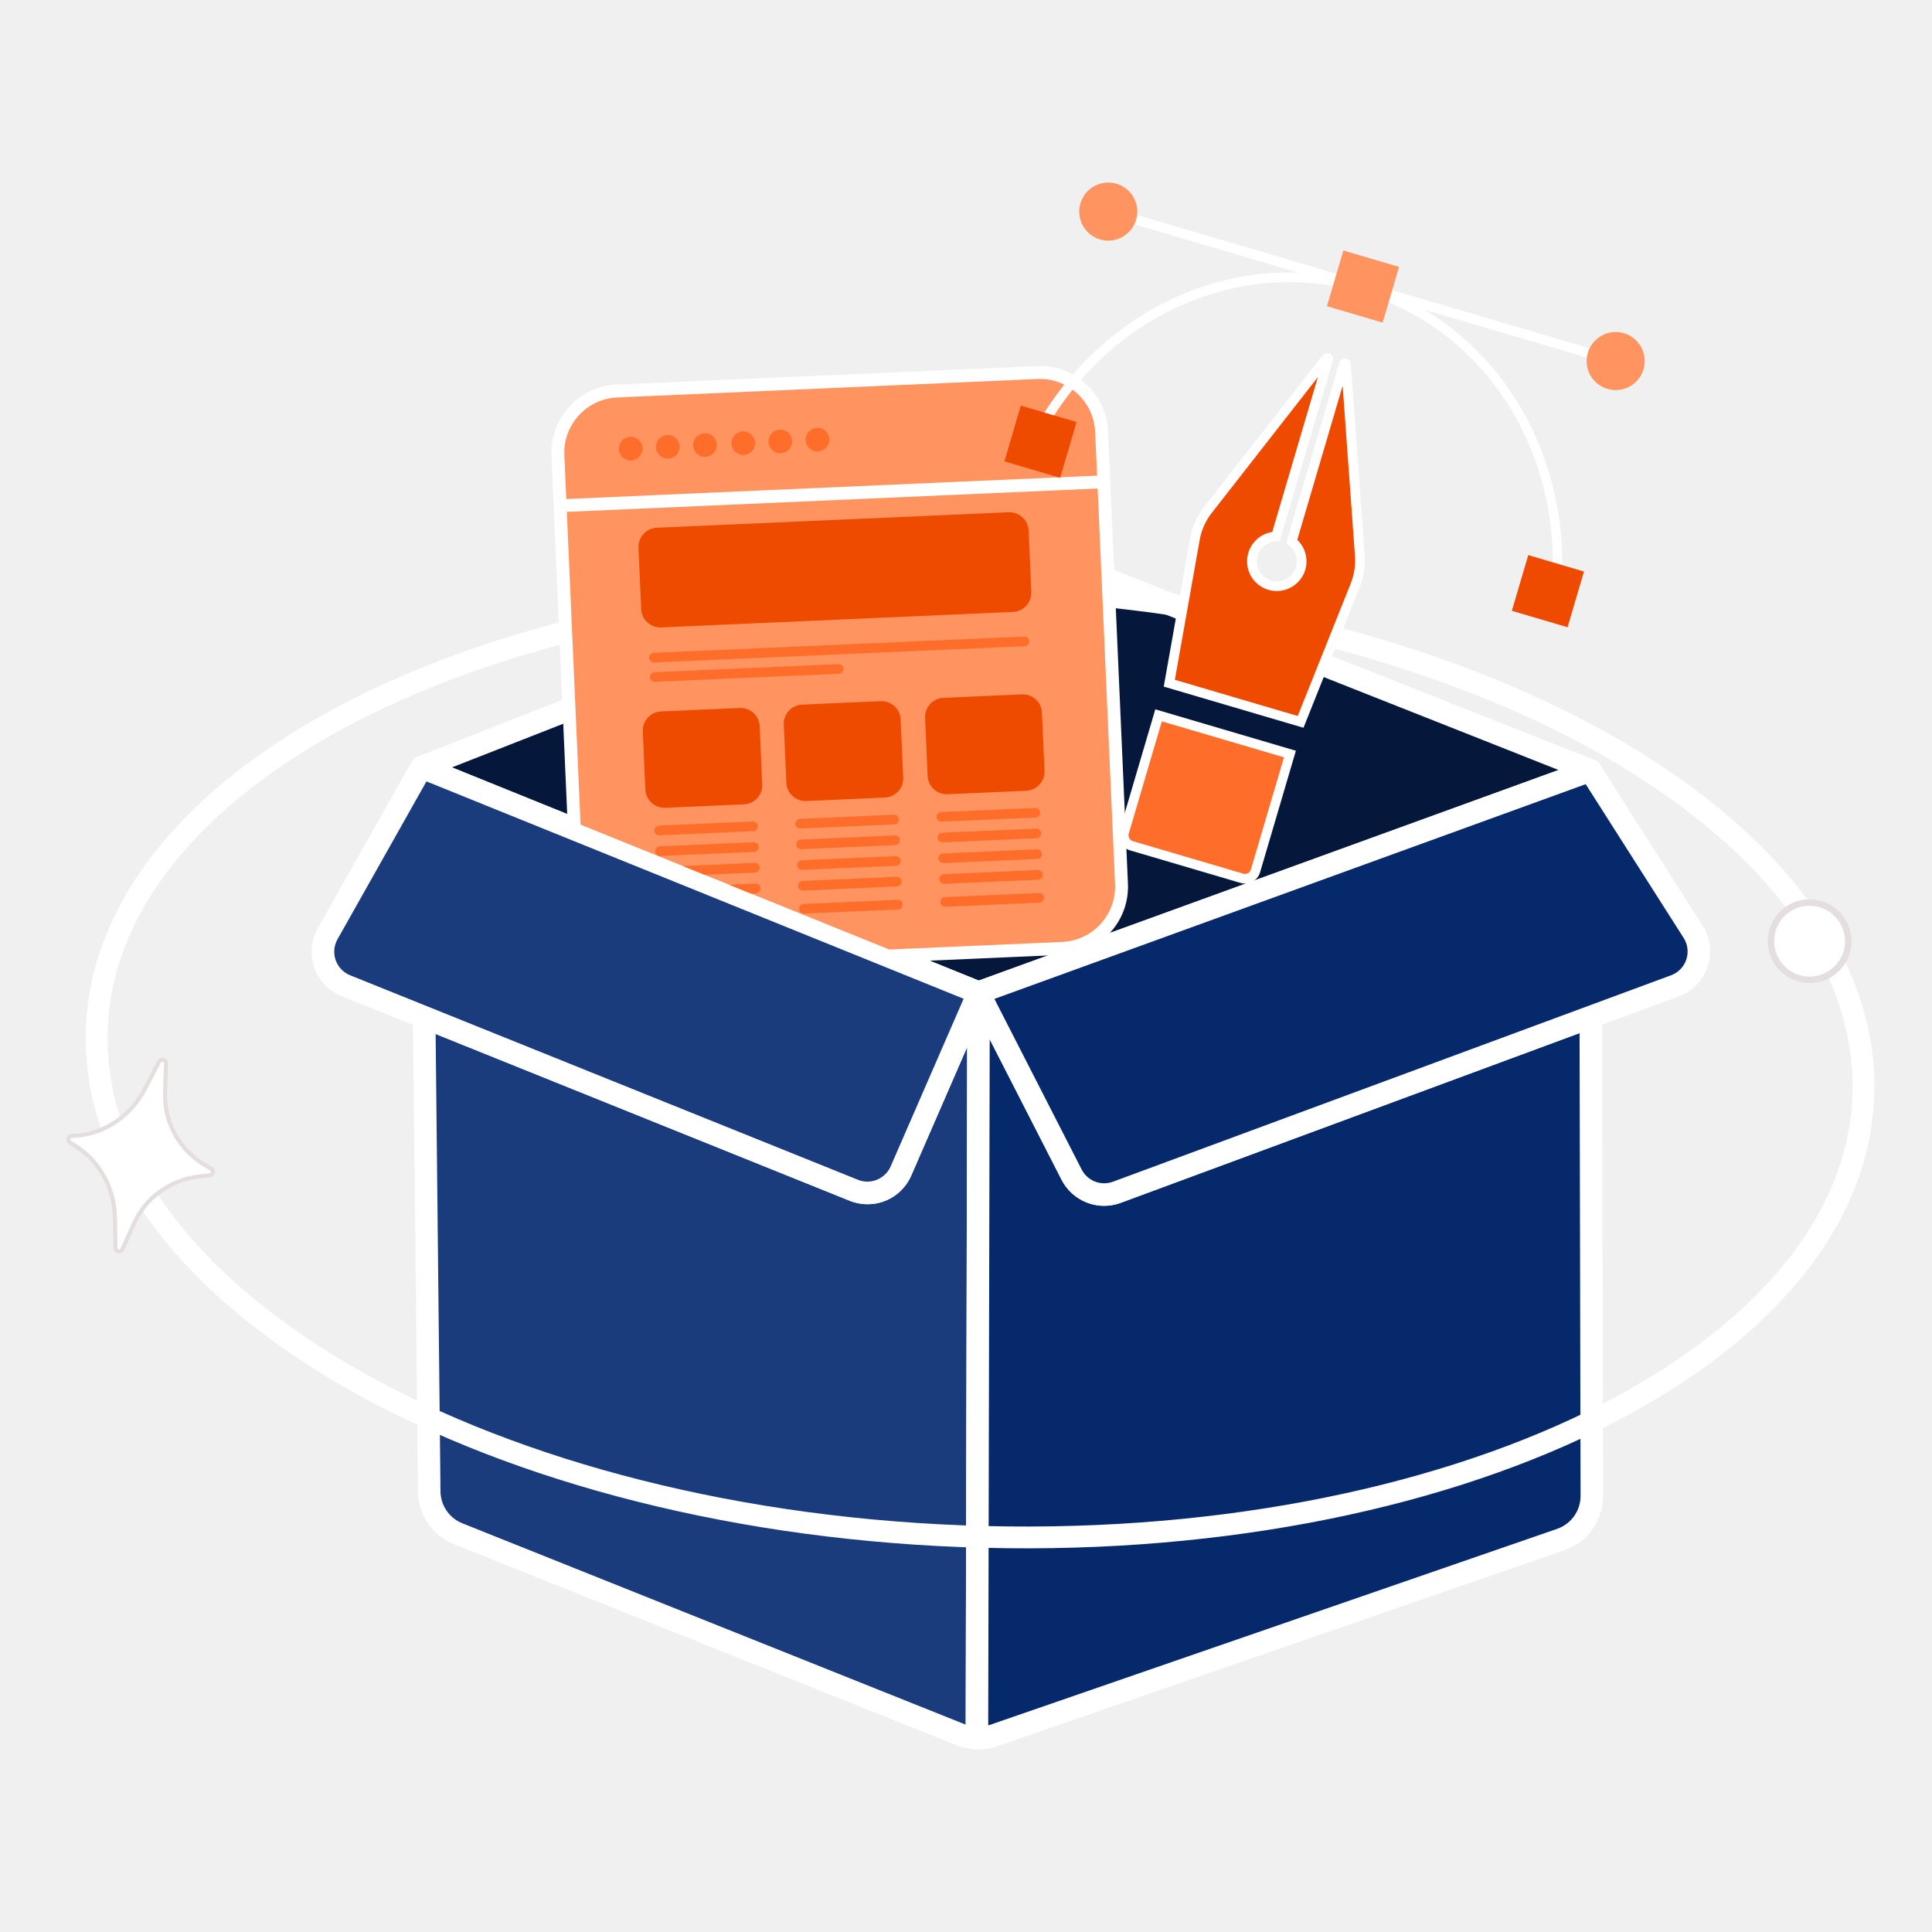
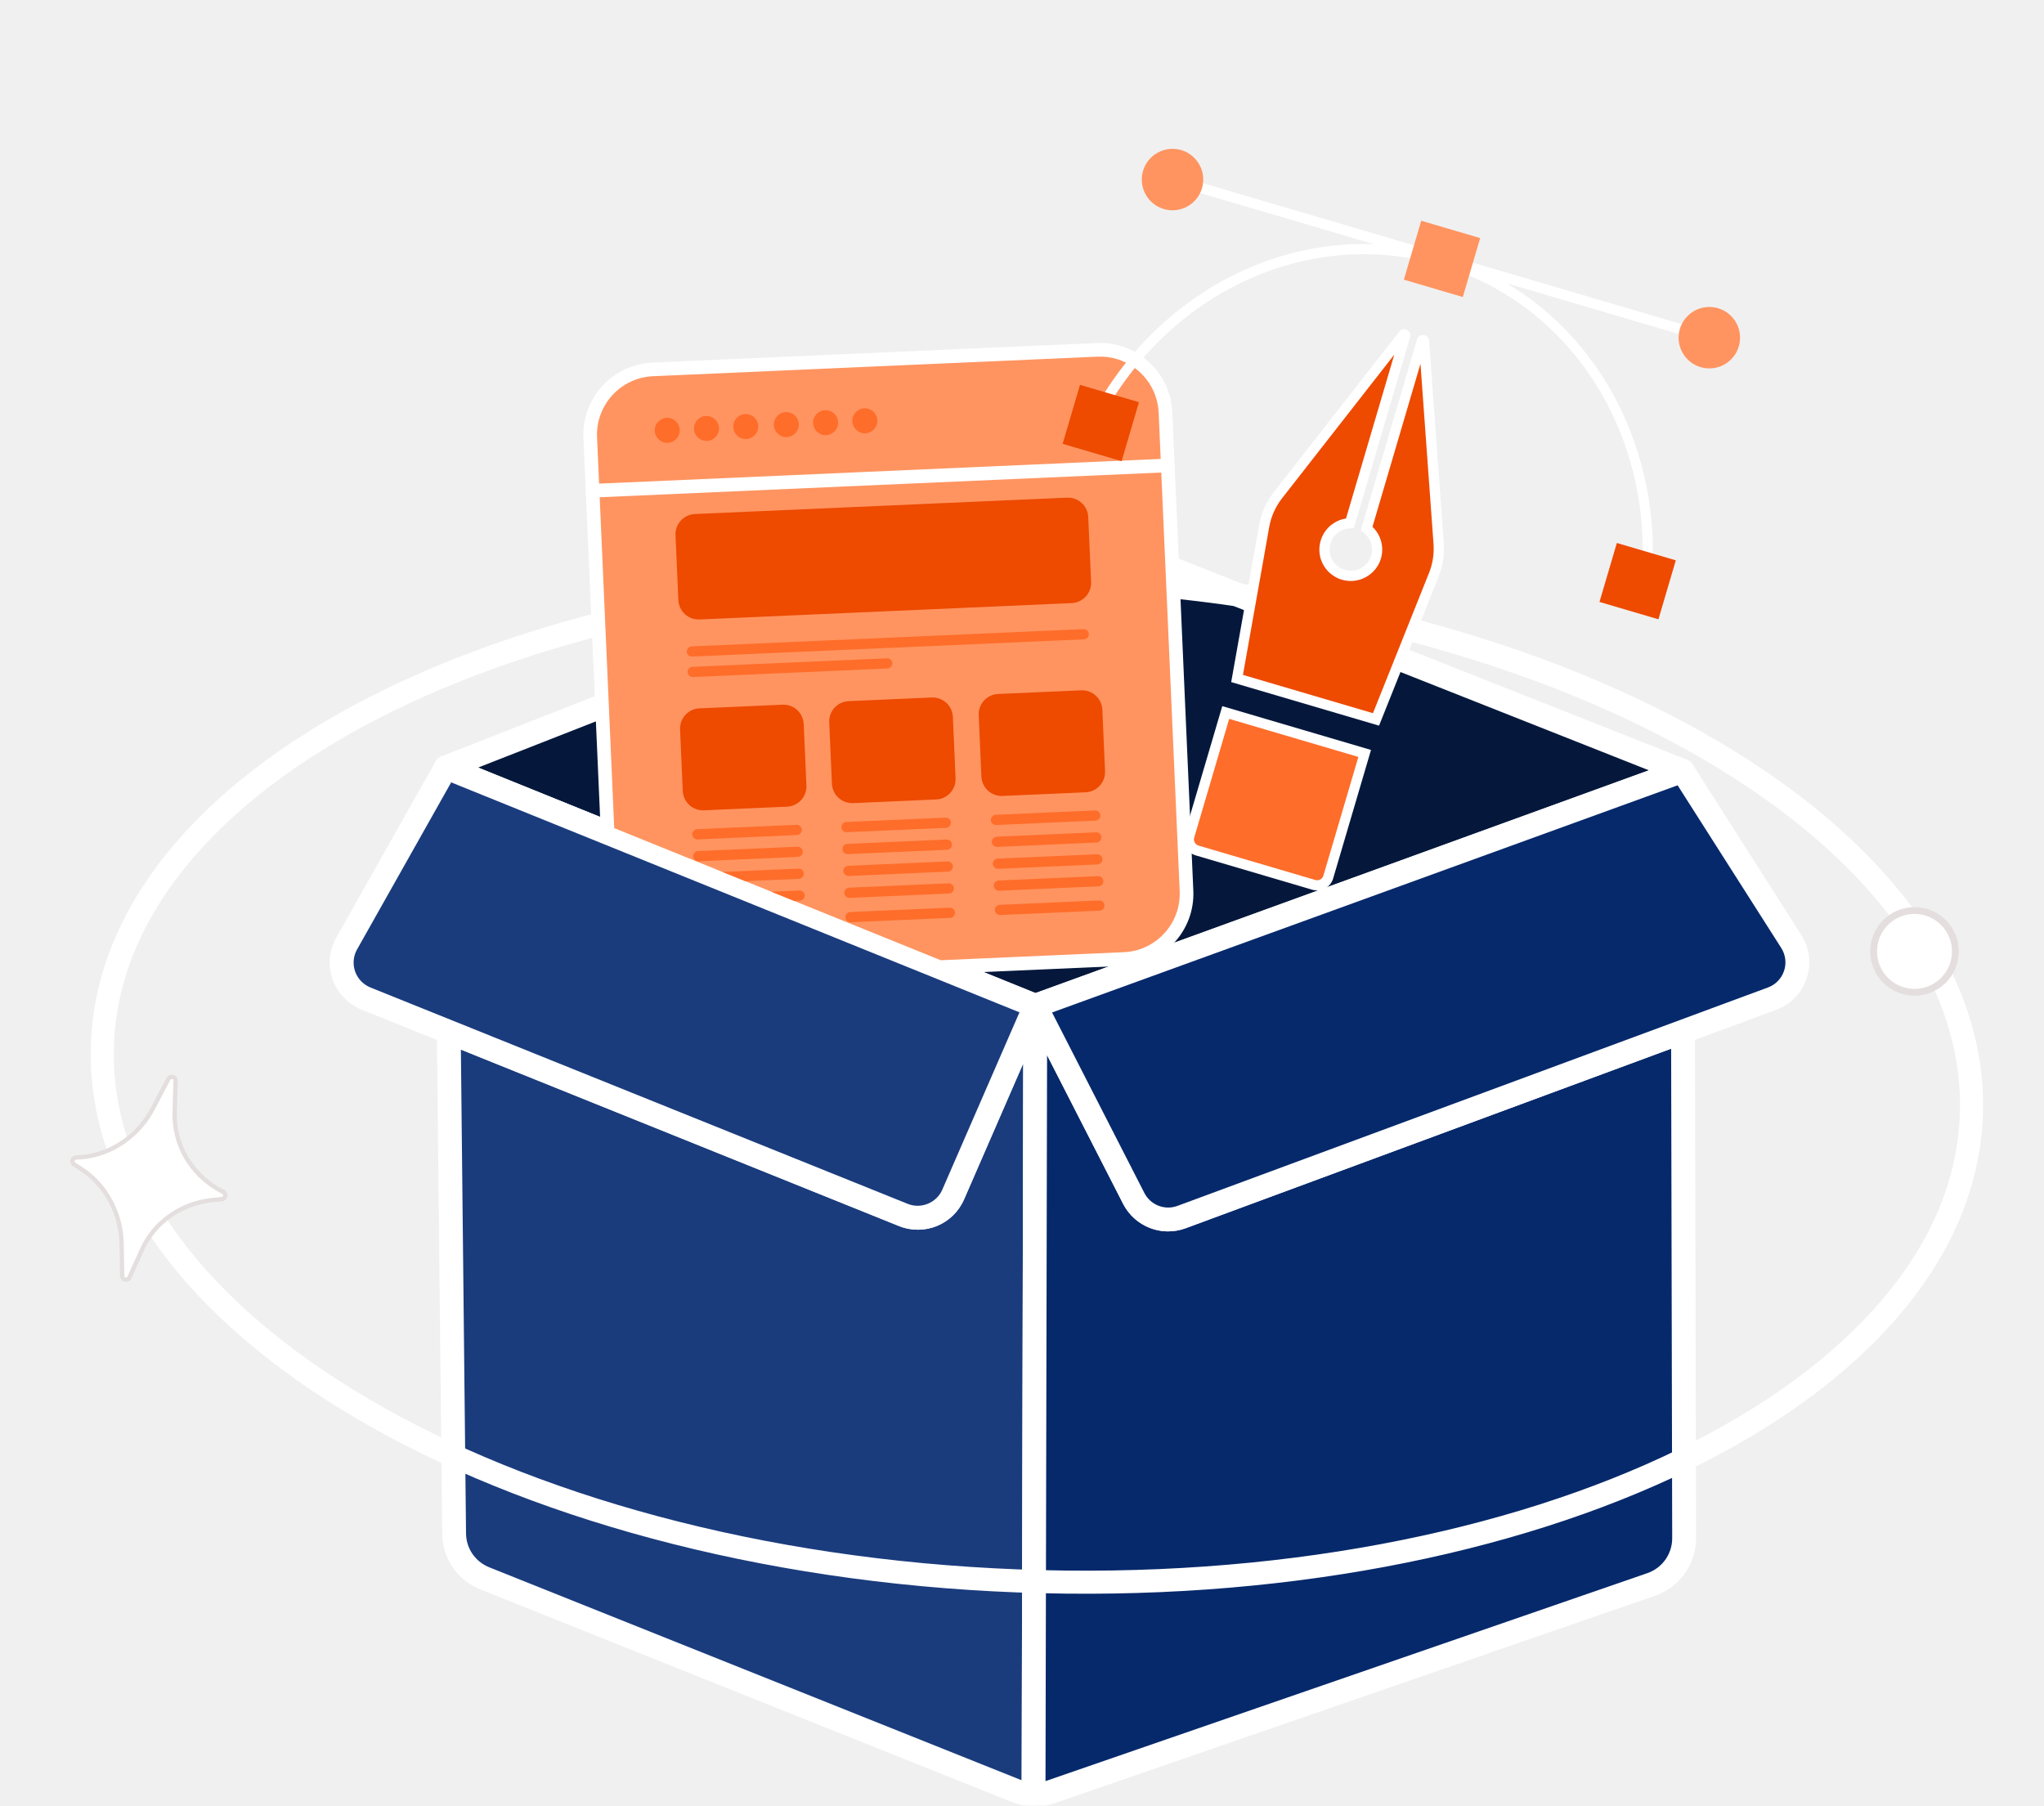
- <svg xmlns="http://www.w3.org/2000/svg" id="_ícones_serviços" viewBox="0 0 600 600">
+ <svg xmlns="http://www.w3.org/2000/svg" width="600" height="530" viewBox="0 0 600 530" fill="none">
+   <g clip-path="url(#clip0_482_359)">
+     <path d="M493.9 226.271L303.9 295.271L275.81 283.901L224.98 263.341L210.62 257.531L178.36 244.471L130.9 225.271L176.73 207.291L219.46 190.531L246.16 180.061L306.65 156.331C310.02 155.011 313.77 155.011 317.14 156.341L319.69 157.351L344.13 167.021L365.88 175.621L408.23 192.381L493.9 226.271Z" fill="#05183C" />
+     <path d="M303.9 298.77C303.45 298.77 303.01 298.69 302.59 298.51L129.59 228.51C128.26 227.97 127.39 226.68 127.4 225.25C127.41 223.82 128.29 222.53 129.62 222.01L305.37 153.07C309.59 151.42 314.22 151.43 318.42 153.08L495.18 223.01C496.53 223.55 497.41 224.86 497.39 226.31C497.37 227.76 496.45 229.05 495.08 229.55L305.08 298.55C304.69 298.69 304.29 298.76 303.89 298.76L303.9 298.77ZM140.36 225.32L303.97 291.52L484.03 226.13L315.85 159.59C313.3 158.58 310.48 158.58 307.93 159.59L140.36 225.32Z" fill="white" />
+     <path d="M303.9 295.271L303.4 526.801C301.72 526.761 300.04 526.43 298.45 525.79L142.29 463.331C136.91 461.171 133.36 455.991 133.3 450.191L131.73 302.901L265.15 356.641C270.85 358.941 277.36 356.281 279.81 350.631L303.9 295.271Z" fill="#1A3C7D" />
+     <path d="M303.4 530.3C303.4 530.3 303.34 530.3 303.32 530.3C301.18 530.25 299.1 529.82 297.15 529.04L141 466.58C134.27 463.88 129.88 457.46 129.81 450.23L128.24 302.94C128.23 301.77 128.8 300.67 129.77 300.01C130.74 299.35 131.97 299.22 133.05 299.65L266.47 353.39C270.39 354.97 274.93 353.1 276.61 349.23L300.7 293.87C301.36 292.35 303 291.5 304.63 291.84C306.25 292.18 307.42 293.61 307.41 295.27L306.91 526.8C306.91 527.74 306.53 528.64 305.85 529.3C305.2 529.94 304.32 530.29 303.41 530.29L303.4 530.3ZM135.29 308.1L136.8 450.15C136.84 454.54 139.51 458.44 143.59 460.08L299.75 522.54C299.8 522.56 299.86 522.58 299.91 522.6L300.37 312.17L283.03 352.03C279.8 359.47 271.38 362.92 263.85 359.89L135.3 308.11L135.29 308.1Z" fill="white" />
+     <path d="M494.38 451.551C494.39 457.661 490.52 463.111 484.74 465.111L308.44 526.031C306.81 526.591 305.1 526.851 303.4 526.801L303.9 295.271L332.81 351.791C335.43 356.911 341.47 359.271 346.86 357.271L494.06 302.821L494.38 451.551Z" fill="#06296B" />
+     <path d="M303.81 530.311C303.64 530.311 303.46 530.311 303.29 530.311C301.39 530.26 299.89 528.7 299.89 526.8L300.39 295.27C300.39 293.65 301.5 292.251 303.07 291.871C304.64 291.491 306.27 292.241 307 293.681L335.91 350.201C337.72 353.741 341.9 355.38 345.63 353.99L492.83 299.541C493.9 299.141 495.1 299.291 496.04 299.951C496.98 300.601 497.54 301.671 497.54 302.821L497.86 451.55C497.87 459.16 493.05 465.94 485.86 468.43L309.56 529.35C307.69 529.99 305.75 530.321 303.79 530.321L303.81 530.311ZM307.36 309.74L306.9 522.85C307.03 522.81 307.16 522.77 307.29 522.72L483.58 461.8C487.94 460.29 490.87 456.171 490.86 451.561L490.55 307.841L348.05 360.55C341.01 363.171 333.1 360.081 329.67 353.381L307.34 309.731L307.36 309.74Z" fill="white" />
+     <path d="M303.9 295.27L279.81 350.631C277.36 356.281 270.85 358.941 265.15 356.641L131.73 302.9L107.41 293.11C101.05 290.54 98.39 282.97 101.76 276.99L130.9 225.271L178.36 244.471L210.62 257.531L224.98 263.34L275.81 283.9L303.9 295.27Z" fill="#1A3C7D" />
+     <path d="M269.45 360.991C267.58 360.991 265.68 360.641 263.83 359.891L106.09 296.361C102.12 294.751 99.03 291.521 97.62 287.481C96.21 283.451 96.6 279.001 98.7 275.271L127.84 223.551C128.7 222.021 130.57 221.361 132.2 222.021L305.2 292.021C306.08 292.371 306.77 293.071 307.13 293.941C307.49 294.811 307.48 295.801 307.1 296.661L283.01 352.021C280.58 357.631 275.18 360.981 269.45 360.981V360.991ZM132.44 229.671L104.81 278.711C103.7 280.681 103.49 283.031 104.24 285.171C104.99 287.311 106.62 289.021 108.72 289.871L266.46 353.401C270.37 354.981 274.92 353.111 276.6 349.241L299.26 297.171L132.44 229.671Z" fill="white" />
+     <path d="M520.19 293.161L494.06 302.821L346.86 357.27C341.47 359.27 335.43 356.911 332.81 351.791L303.9 295.27L493.9 226.271L525.83 276.391C529.72 282.501 526.98 290.641 520.19 293.161Z" fill="#06296B" />
+     <path d="M342.92 361.481C337.49 361.481 332.3 358.481 329.69 353.381L300.78 296.861C300.32 295.971 300.27 294.921 300.64 293.981C301.01 293.051 301.76 292.311 302.7 291.971L492.7 222.971C494.24 222.411 495.97 223.001 496.85 224.381L528.78 274.501C531.2 278.311 531.77 282.951 530.33 287.221C528.89 291.501 525.64 294.861 521.4 296.431L348.07 360.541C346.38 361.171 344.64 361.471 342.92 361.471V361.481ZM308.82 297.211L335.92 350.201C337.73 353.741 341.91 355.381 345.64 353.991L518.97 289.881C521.21 289.051 522.93 287.271 523.69 285.011C524.45 282.751 524.15 280.291 522.87 278.281L492.45 230.531L308.82 297.221V297.211Z" fill="white" />
+     <path d="M578.669 327.478C581.791 246.214 461.514 175.619 310.024 169.799C158.533 163.98 33.195 225.139 30.073 306.403C26.952 387.667 147.228 458.263 298.719 464.082C450.209 469.902 575.547 408.742 578.669 327.478Z" stroke="white" stroke-width="6.77" stroke-miterlimit="10" />
+     <path d="M41.87 366.441L37.99 375.011C37.48 376.081 35.88 375.731 35.86 374.551L35.69 364.991C35.61 360.151 34.18 355.361 31.66 351.251C29.67 348.001 26.99 345.181 23.77 343.111L22.96 342.591L21.77 341.831C20.84 341.231 21.25 339.791 22.35 339.771H22.37C22.77 339.771 23.16 339.751 23.56 339.721C32.74 339.091 40.95 333.251 45.09 324.971L45.42 324.341L49.43 316.731C49.97 315.661 51.59 316.061 51.55 317.261L51.29 325.661L51.27 326.411C50.98 336.031 56.05 344.571 64.35 349.271C64.73 349.491 65.12 349.701 65.52 349.901C66.04 350.161 66.21 350.691 66.1 351.161C66 351.591 65.65 351.971 65.12 352.021L63.6 352.161L62.85 352.231C58.83 352.611 55.03 353.811 51.7 355.761C47.5 358.211 44.06 361.841 41.86 366.441H41.87Z" fill="white" stroke="#E4DEDE" stroke-width="1.27" stroke-miterlimit="10" />
+     <path d="M561.99 291.29C568.617 291.29 573.99 285.917 573.99 279.29C573.99 272.663 568.617 267.29 561.99 267.29C555.362 267.29 549.99 272.663 549.99 279.29C549.99 285.917 555.362 291.29 561.99 291.29Z" fill="white" stroke="#E4DEDE" stroke-width="2" stroke-miterlimit="10" />
+     <path d="M348.29 261.531C348.75 272.061 340.51 281.061 329.98 281.521L275.81 283.901L224.98 263.341L210.62 257.531L178.36 244.471L176.73 207.291L173.26 128.441C172.8 117.901 181.04 108.901 191.58 108.441L322.11 102.701C324.37 102.601 326.56 102.901 328.61 103.541C336.12 105.871 341.75 112.731 342.11 121.011L344.13 167.021L348.29 261.531Z" fill="#FF9460" />
+     <path d="M344.11 120.921C343.72 112.031 337.73 104.281 329.21 101.631C326.89 100.911 324.47 100.601 322.02 100.701L191.49 106.441C179.83 106.951 170.75 116.861 171.26 128.531L176.32 243.641L176.42 245.841L203.98 256.991L209.17 259.091L216.83 262.191L223.53 264.901L275.46 285.921L280.28 285.711L330.07 283.521C341.73 283.011 350.8 273.111 350.29 261.441L344.11 120.921ZM329.89 279.521L276.16 281.881L233.15 264.481L226.45 261.771L218.79 258.671L212.08 255.961L180.3 243.101L175.26 128.351C174.85 118.891 182.21 110.851 191.67 110.441L322.2 104.701C324.18 104.611 326.14 104.861 328.02 105.451C334.94 107.601 339.8 113.891 340.11 121.101L346.29 261.621C346.7 271.081 339.35 279.111 329.89 279.521Z" fill="white" />
+     <path d="M195.86 129.991C197.887 129.991 199.53 128.348 199.53 126.321C199.53 124.294 197.887 122.651 195.86 122.651C193.834 122.651 192.19 124.294 192.19 126.321C192.19 128.348 193.834 129.991 195.86 129.991Z" fill="#FF6D2A" />
+     <path d="M207.38 129.442C209.407 129.442 211.05 127.798 211.05 125.772C211.05 123.745 209.407 122.102 207.38 122.102C205.354 122.102 203.71 123.745 203.71 125.772C203.71 127.798 205.354 129.442 207.38 129.442Z" fill="#FF6D2A" />
+     <path d="M218.91 128.881C220.937 128.881 222.58 127.238 222.58 125.211C222.58 123.184 220.937 121.541 218.91 121.541C216.883 121.541 215.24 123.184 215.24 125.211C215.24 127.238 216.883 128.881 218.91 128.881Z" fill="#FF6D2A" />
+     <path d="M230.82 128.312C232.847 128.312 234.49 126.669 234.49 124.642C234.49 122.615 232.847 120.972 230.82 120.972C228.794 120.972 227.15 122.615 227.15 124.642C227.15 126.669 228.794 128.312 230.82 128.312Z" fill="#FF6D2A" />
+     <path d="M242.34 127.751C244.367 127.751 246.01 126.108 246.01 124.081C246.01 122.054 244.367 120.411 242.34 120.411C240.314 120.411 238.67 122.054 238.67 124.081C238.67 126.108 240.314 127.751 242.34 127.751Z" fill="#FF6D2A" />
+     <path d="M253.87 127.201C255.897 127.201 257.54 125.558 257.54 123.531C257.54 121.504 255.897 119.861 253.87 119.861C251.843 119.861 250.2 121.504 250.2 123.531C250.2 125.558 251.843 127.201 253.87 127.201Z" fill="#FF6D2A" />
+     <path d="M341.505 134.682L174.497 142.032L174.672 146.028L341.681 138.678L341.505 134.682Z" fill="white" />
+     <path d="M229.708 206.869L205.321 207.942C202.033 208.087 199.485 210.87 199.629 214.158L200.422 232.181C200.567 235.469 203.35 238.018 206.639 237.873L231.025 236.8C234.314 236.655 236.862 233.872 236.717 230.584L235.924 212.561C235.779 209.273 232.996 206.724 229.708 206.869Z" fill="#EE4A00" />
+     <path d="M273.492 204.756L249.106 205.829C245.818 205.973 243.269 208.757 243.414 212.045L244.207 230.068C244.352 233.356 247.135 235.905 250.423 235.76L274.81 234.687C278.098 234.542 280.647 231.759 280.502 228.47L279.709 210.448C279.564 207.159 276.781 204.611 273.492 204.756Z" fill="#EE4A00" />
+     <path d="M317.367 202.649L292.981 203.722C289.693 203.867 287.144 206.65 287.289 209.939L288.082 227.961C288.227 231.25 291.01 233.798 294.298 233.653L318.685 232.58C321.973 232.435 324.522 229.652 324.377 226.364L323.584 208.341C323.439 205.053 320.656 202.504 317.367 202.649Z" fill="#EE4A00" />
+     <path d="M204.7 246.411C203.9 246.411 203.24 245.781 203.2 244.981C203.16 244.151 203.81 243.451 204.63 243.411L233.8 242.131C234.62 242.081 235.33 242.741 235.37 243.561C235.41 244.391 234.76 245.091 233.94 245.131L204.77 246.411C204.77 246.411 204.73 246.411 204.7 246.411Z" fill="#FF6D2A" />
+     <path d="M204.98 252.831C204.18 252.831 203.52 252.201 203.48 251.401C203.44 250.571 204.09 249.871 204.91 249.841L234.08 248.561C234.9 248.541 235.61 249.161 235.64 249.991C235.68 250.821 235.03 251.521 234.21 251.551L205.04 252.831C205.04 252.831 205 252.831 204.97 252.831H204.98Z" fill="#FF6D2A" />
+     <path d="M235.93 256.411C235.97 257.241 235.33 257.941 234.5 257.981L218.79 258.671L212.08 255.961L234.37 254.981C235.2 254.951 235.9 255.581 235.93 256.411Z" fill="#FF6D2A" />
+     <path d="M236.22 262.841C236.25 263.671 235.61 264.371 234.78 264.411L233.15 264.481L226.45 261.771L234.65 261.411C235.48 261.371 236.18 262.011 236.22 262.841Z" fill="#FF6D2A" />
+     <path d="M248.49 244.301C247.69 244.301 247.03 243.671 246.99 242.871C246.95 242.041 247.6 241.341 248.42 241.301L277.59 240.021C278.42 239.981 279.12 240.631 279.16 241.451C279.2 242.281 278.55 242.981 277.73 243.021L248.56 244.301C248.56 244.301 248.52 244.301 248.49 244.301Z" fill="#FF6D2A" />
+     <path d="M248.78 250.731C247.98 250.731 247.32 250.101 247.28 249.301C247.24 248.471 247.89 247.771 248.71 247.731L277.88 246.451C278.71 246.401 279.41 247.051 279.45 247.881C279.49 248.711 278.84 249.411 278.02 249.451L248.85 250.731C248.85 250.731 248.81 250.731 248.78 250.731Z" fill="#FF6D2A" />
+     <path d="M249.06 257.151C248.26 257.151 247.6 256.521 247.56 255.721C247.52 254.891 248.17 254.191 248.99 254.161L278.16 252.881C278.99 252.851 279.69 253.491 279.72 254.311C279.76 255.141 279.11 255.841 278.29 255.871L249.12 257.151C249.12 257.151 249.08 257.151 249.05 257.151H249.06Z" fill="#FF6D2A" />
+     <path d="M249.34 263.581C248.54 263.581 247.88 262.951 247.84 262.151C247.8 261.321 248.45 260.621 249.27 260.581L278.44 259.301C279.27 259.271 279.97 259.911 280.01 260.731C280.05 261.561 279.4 262.261 278.58 262.301L249.41 263.581C249.41 263.581 249.37 263.581 249.34 263.581Z" fill="#FF6D2A" />
+     <path d="M249.66 270.731C248.86 270.731 248.2 270.101 248.16 269.301C248.12 268.471 248.77 267.771 249.59 267.731L278.76 266.451C279.57 266.411 280.29 267.061 280.33 267.881C280.37 268.711 279.72 269.411 278.9 269.451L249.73 270.731C249.73 270.731 249.69 270.731 249.66 270.731Z" fill="#FF6D2A" />
+     <path d="M292.36 242.181C291.56 242.181 290.9 241.551 290.86 240.751C290.82 239.921 291.47 239.221 292.29 239.191L321.46 237.911C322.25 237.881 322.99 238.521 323.02 239.341C323.06 240.171 322.41 240.871 321.59 240.901L292.42 242.181C292.42 242.181 292.38 242.181 292.35 242.181H292.36Z" fill="#FF6D2A" />
+     <path d="M292.65 248.611C291.85 248.611 291.19 247.981 291.15 247.181C291.11 246.351 291.76 245.651 292.58 245.611L321.75 244.331C322.58 244.291 323.28 244.941 323.32 245.761C323.36 246.591 322.71 247.291 321.89 247.331L292.72 248.611C292.72 248.611 292.68 248.611 292.65 248.611Z" fill="#FF6D2A" />
+     <path d="M292.93 255.041C292.13 255.041 291.47 254.411 291.43 253.611C291.39 252.781 292.04 252.081 292.86 252.051L322.03 250.771C322.86 250.721 323.56 251.371 323.59 252.201C323.63 253.031 322.98 253.731 322.16 253.761L292.99 255.041C292.99 255.041 292.95 255.041 292.92 255.041H292.93Z" fill="#FF6D2A" />
+     <path d="M293.21 261.471C292.41 261.471 291.75 260.841 291.71 260.041C291.67 259.211 292.32 258.511 293.14 258.481L322.31 257.201C323.14 257.171 323.84 257.811 323.87 258.631C323.91 259.461 323.26 260.161 322.44 260.191L293.27 261.471C293.27 261.471 293.23 261.471 293.2 261.471H293.21Z" fill="#FF6D2A" />
+     <path d="M293.53 268.611C292.73 268.611 292.07 267.981 292.03 267.181C291.99 266.351 292.64 265.651 293.46 265.621L322.63 264.341C322.63 264.341 322.67 264.341 322.7 264.341C323.5 264.341 324.16 264.971 324.2 265.771C324.24 266.601 323.59 267.301 322.77 267.331L293.6 268.611C293.6 268.611 293.56 268.611 293.53 268.611Z" fill="#FF6D2A" />
+     <path d="M313.227 146.09L203.983 150.898C200.694 151.043 198.146 153.826 198.29 157.114L199.128 176.156C199.273 179.444 202.056 181.993 205.345 181.848L314.589 177.04C317.877 176.896 320.426 174.112 320.281 170.824L319.443 151.782C319.298 148.494 316.515 145.945 313.227 146.09Z" fill="#EE4A00" />
+     <path d="M203.09 192.75C202.29 192.75 201.63 192.12 201.59 191.32C201.55 190.49 202.2 189.79 203.02 189.75L318.05 184.69C318.05 184.69 318.09 184.69 318.12 184.69C318.92 184.69 319.58 185.32 319.62 186.12C319.66 186.95 319.01 187.65 318.19 187.68L203.16 192.74C203.16 192.74 203.12 192.74 203.09 192.74V192.75Z" fill="#FF6D2A" />
+     <path d="M203.35 198.75C202.55 198.75 201.89 198.12 201.85 197.32C201.81 196.49 202.46 195.79 203.28 195.76L260.38 193.25C261.16 193.23 261.91 193.86 261.94 194.68C261.98 195.51 261.33 196.21 260.51 196.24L203.41 198.75C203.41 198.75 203.37 198.75 203.34 198.75H203.35Z" fill="#FF6D2A" />
+     <path d="M344.591 51.267L343.743 54.145L501.331 100.555L502.179 97.677L344.591 51.267Z" fill="white" />
+     <path d="M484.27 175.65L481.3 175.24C487.4 130.6 462.77 89.64 422.73 77.85C383.09 66.18 340.35 86.9 321.11 127.14L318.4 125.85C338.29 84.28 382.52 62.89 423.58 74.98C443.7 80.9 460.88 94.42 471.96 113.05C482.9 131.44 487.28 153.67 484.27 175.65Z" fill="white" />
+     <path d="M359.81 209.16L349.12 245.46C348.59 247.26 349.62 249.14 351.41 249.67L385.7 259.77C387.5 260.3 389.38 259.27 389.91 257.48L400.6 221.18L359.81 209.17V209.16Z" fill="#FF6D2A" />
+     <path d="M386.66 261.4C386.2 261.4 385.73 261.33 385.27 261.2L350.98 251.1C348.4 250.34 346.91 247.62 347.67 245.03L358.79 207.29L402.45 220.15L391.33 257.89C390.96 259.14 390.13 260.18 388.98 260.8C388.25 261.2 387.45 261.4 386.65 261.4H386.66ZM360.82 211.02L350.55 245.88C350.26 246.88 350.83 247.93 351.83 248.23L386.12 258.33C386.6 258.47 387.11 258.42 387.56 258.18C388.01 257.94 388.33 257.54 388.47 257.06L398.74 222.2L360.83 211.03L360.82 211.02Z" fill="white" />
+     <path d="M420.88 168.711L403.9 211.181L363.11 199.171L371.06 154.431C371.65 151.121 373.04 148.011 375.11 145.361L411.93 98.241C412.14 97.981 412.56 98.191 412.46 98.511L396.23 153.601C393 153.701 390.04 155.861 389.08 159.141C388.12 162.421 389.43 165.841 392.09 167.671C392.75 168.131 393.5 168.501 394.31 168.741C395.22 169.011 396.15 169.111 397.06 169.031C400.18 168.811 402.97 166.691 403.91 163.511C404.85 160.331 403.64 157.041 401.14 155.161L417.37 100.051C417.47 99.731 417.94 99.781 417.97 100.111L422.28 159.591C422.51 162.701 422.02 165.821 420.86 168.711H420.88Z" fill="#EE4A00" />
+     <path d="M404.79 213.011L361.41 200.231L369.6 154.171C370.23 150.631 371.73 147.271 373.94 144.441L410.77 97.321C411.3 96.641 412.25 96.431 413.02 96.831C413.79 97.231 414.17 98.121 413.93 98.941L397.4 155.071L396.31 155.101C393.63 155.181 391.31 156.971 390.55 159.561C389.79 162.151 390.76 164.911 392.97 166.431C393.52 166.821 394.12 167.111 394.77 167.301C395.51 167.521 396.24 167.601 396.96 167.531C399.56 167.341 401.77 165.561 402.5 163.081C403.23 160.611 402.33 157.901 400.27 156.351L399.44 155.731L415.97 99.621C416.22 98.781 417.03 98.231 417.89 98.341C418.76 98.431 419.43 99.131 419.5 100.001L423.81 159.481C424.05 162.801 423.52 166.181 422.29 169.271L404.81 213.011H404.79ZM364.83 198.111L403.02 209.361L419.49 168.161C420.56 165.491 421.01 162.571 420.8 159.701L416.97 106.801L402.88 154.651C405.35 157.011 406.35 160.611 405.37 163.931C404.29 167.601 401 170.241 397.19 170.521C396.12 170.611 395.01 170.501 393.91 170.181C392.95 169.901 392.06 169.471 391.25 168.901C387.98 166.651 386.54 162.551 387.67 158.721C388.69 155.251 391.61 152.741 395.11 152.211L409.28 104.111L376.32 146.291C374.41 148.741 373.11 151.641 372.57 154.701L364.86 198.121L364.83 198.111Z" fill="white" />
+     <path d="M344.18 61.73C349.162 61.73 353.2 57.692 353.2 52.71C353.2 47.729 349.162 43.69 344.18 43.69C339.199 43.69 335.16 47.729 335.16 52.71C335.16 57.692 339.199 61.73 344.18 61.73Z" fill="#FF9460" />
+     <path d="M501.76 108.15C506.742 108.15 510.78 104.112 510.78 99.13C510.78 94.149 506.742 90.11 501.76 90.11C496.779 90.11 492.74 94.149 492.74 99.13C492.74 104.112 496.779 108.15 501.76 108.15Z" fill="#FF9460" />
+     <path d="M434.493 69.89L417.188 64.794L412.091 82.099L429.396 87.195L434.493 69.89Z" fill="#FF9460" />
+     <path d="M334.332 118.072L317.026 112.976L311.93 130.281L329.235 135.377L334.332 118.072Z" fill="#EE4A00" />
+     <path d="M491.918 164.492L474.613 159.396L469.516 176.701L486.821 181.797L491.918 164.492Z" fill="#EE4A00" />
+   </g>
  <defs>
-     <style>.cls-1,.cls-2,.cls-3{fill:#fff;}.cls-4{fill:#05183c;}.cls-5{fill:#ff9460;}.cls-6{fill:none;stroke:#fff;stroke-width:6.77px;}.cls-6,.cls-2,.cls-3{stroke-miterlimit:10;}.cls-7{fill:#1a3c7d;}.cls-8{fill:#ee4a00;}.cls-9{fill:#06296b;}.cls-10{fill:#ff6d2a;}.cls-2{stroke-width:2px;}.cls-2,.cls-3{stroke:#e4dede;}.cls-3{stroke-width:1.27px;}</style>
+     <clipPath id="clip0_482_359">
+       <rect width="600" height="530" fill="white" />
+     </clipPath>
  </defs>
-   <g>
-     <g>
-       <path class="cls-4" d="M493.9,239.27l-190,69-28.09-11.37-50.83-20.56-14.36-5.81-32.26-13.06-47.46-19.2,45.83-17.98,42.73-16.76,26.7-10.47,60.49-23.73c3.37-1.32,7.12-1.32,10.49,.01l2.55,1.01,24.44,9.67,21.75,8.6,42.35,16.76,85.67,33.89Z" />
-       <path class="cls-1" d="M303.9,311.77c-.45,0-.89-.08-1.31-.26l-173-70c-1.33-.54-2.2-1.83-2.19-3.26s.89-2.72,2.22-3.24l175.75-68.94c4.22-1.65,8.85-1.64,13.05,.01l176.76,69.93c1.35,.54,2.23,1.85,2.21,3.3s-.94,2.74-2.31,3.24l-190,69c-.39,.14-.79,.21-1.19,.21Zm-163.54-73.45l163.61,66.2,180.06-65.39-168.18-66.54c-2.55-1.01-5.37-1.01-7.92,0l-167.57,65.73Z" />
-     </g>
-     <g>
-       <path class="cls-7" d="M303.9,308.27l-.5,231.53c-1.68-.04-3.36-.37-4.95-1.01l-156.16-62.46c-5.38-2.16-8.93-7.34-8.99-13.14l-1.57-147.29,133.42,53.74c5.7,2.3,12.21-.36,14.66-6.01l24.09-55.36Z" />
-       <path class="cls-1" d="M303.4,543.3s-.06,0-.08,0c-2.14-.05-4.22-.48-6.17-1.26l-156.15-62.46c-6.73-2.7-11.12-9.12-11.19-16.35l-1.57-147.29c-.01-1.17,.56-2.27,1.53-2.93,.97-.66,2.2-.79,3.28-.36l133.42,53.74c3.92,1.58,8.46-.29,10.14-4.16l24.09-55.36c.66-1.52,2.3-2.37,3.93-2.03,1.62,.34,2.79,1.77,2.78,3.43l-.5,231.53c0,.94-.38,1.84-1.06,2.5-.65,.64-1.53,.99-2.44,.99Zm-168.11-222.2l1.51,142.05c.04,4.39,2.71,8.29,6.79,9.93l156.16,62.46c.05,.02,.11,.04,.16,.06l.46-210.43-17.34,39.86c-3.23,7.44-11.65,10.89-19.18,7.86l-128.55-51.78Z" />
-     </g>
-     <g>
-       <path class="cls-9" d="M494.38,464.55c.01,6.11-3.86,11.56-9.64,13.56l-176.3,60.92c-1.63,.56-3.34,.82-5.04,.77l.5-231.53,28.91,56.52c2.62,5.12,8.66,7.48,14.05,5.48l147.2-54.45,.32,148.73Z" />
-       <path class="cls-1" d="M303.81,543.31c-.17,0-.35,0-.52,0-1.9-.05-3.4-1.61-3.4-3.51l.5-231.53c0-1.62,1.11-3.02,2.68-3.4,1.57-.38,3.2,.37,3.93,1.81l28.91,56.52c1.81,3.54,5.99,5.18,9.72,3.79l147.2-54.45c1.07-.4,2.27-.25,3.21,.41,.94,.65,1.5,1.72,1.5,2.87l.32,148.73h0c.01,7.61-4.81,14.39-12,16.88l-176.3,60.92c-1.87,.64-3.81,.97-5.77,.97Zm3.55-220.57l-.46,213.11c.13-.04,.26-.08,.39-.13l176.29-60.92c4.36-1.51,7.29-5.63,7.28-10.24l-.31-143.72-142.5,52.71c-7.04,2.62-14.95-.47-18.38-7.17l-22.33-43.65Z" />
-     </g>
-     <g>
-       <path class="cls-7" d="M303.9,308.27l-24.09,55.36c-2.45,5.65-8.96,8.31-14.66,6.01l-133.42-53.74-24.32-9.79c-6.36-2.57-9.02-10.14-5.65-16.12l29.14-51.72,47.46,19.2,32.26,13.06,14.36,5.81,50.83,20.56,28.09,11.37Z" />
-       <path class="cls-1" d="M269.45,373.99c-1.87,0-3.77-.35-5.62-1.1l-157.74-63.53c-3.97-1.61-7.06-4.84-8.47-8.88-1.41-4.03-1.02-8.48,1.08-12.21l29.14-51.72c.86-1.53,2.73-2.19,4.36-1.53l173,70c.88,.35,1.57,1.05,1.93,1.92,.36,.87,.35,1.86-.03,2.72l-24.09,55.36c-2.43,5.61-7.83,8.96-13.56,8.96ZM132.44,242.67l-27.63,49.04c-1.11,1.97-1.32,4.32-.57,6.46,.75,2.14,2.38,3.85,4.48,4.7l157.74,63.53c3.91,1.58,8.46-.29,10.14-4.16l22.66-52.07-166.82-67.5Z" />
-     </g>
-     <g>
-       <path class="cls-9" d="M520.19,306.16l-26.13,9.66-147.2,54.45c-5.39,2-11.43-.36-14.05-5.48l-28.91-56.52,190-69,31.93,50.12c3.89,6.11,1.15,14.25-5.64,16.77Z" />
-       <path class="cls-1" d="M342.92,374.48c-5.43,0-10.62-3-13.23-8.1l-28.91-56.52c-.46-.89-.51-1.94-.14-2.88,.37-.93,1.12-1.67,2.06-2.01l190-69c1.54-.56,3.27,.03,4.15,1.41l31.93,50.12c2.42,3.81,2.99,8.45,1.55,12.72-1.44,4.28-4.69,7.64-8.93,9.21,0,0,0,0,0,0l-173.33,64.11c-1.69,.63-3.43,.93-5.15,.93Zm-34.1-64.27l27.1,52.99c1.81,3.54,5.99,5.18,9.72,3.79l173.33-64.11c2.24-.83,3.96-2.61,4.72-4.87,.76-2.26,.46-4.72-.82-6.73l-30.42-47.75-183.63,66.69Zm211.37-4.05h0Z" />
-     </g>
-   </g>
-   <g>
-     <ellipse class="cls-6" cx="304.38" cy="329.95" rx="147.25" ry="274.5" transform="translate(-37.02 621.43) rotate(-87.8)" />
-     <path class="cls-3" d="M41.87,379.44l-3.88,8.57c-.51,1.07-2.11,.72-2.13-.46l-.17-9.56c-.08-4.84-1.51-9.63-4.03-13.74-1.99-3.25-4.67-6.07-7.89-8.14l-.81-.52-1.19-.76c-.93-.6-.52-2.04,.58-2.06h.02c.4,0,.79-.02,1.19-.05,9.18-.63,17.39-6.47,21.53-14.75l.33-.63,4.01-7.61c.54-1.07,2.16-.67,2.12,.53l-.26,8.4-.02,.75c-.29,9.62,4.78,18.16,13.08,22.86,.38,.22,.77,.43,1.17,.63,.52,.26,.69,.79,.58,1.26-.1,.43-.45,.81-.98,.86l-1.52,.14-.75,.07c-4.02,.38-7.82,1.58-11.15,3.53-4.2,2.45-7.64,6.08-9.84,10.68Z" />
-     <circle class="cls-2" cx="561.99" cy="292.29" r="12" />
-   </g>
-   <g>
-     <g>
-       <g>
-         <g>
-           <path class="cls-5" d="M348.29,274.53c.46,10.53-7.78,19.53-18.31,19.99l-54.17,2.38-50.83-20.56-14.36-5.81-32.26-13.06-1.63-37.18-3.47-78.85c-.46-10.54,7.78-19.54,18.32-20l130.53-5.74c2.26-.1,4.45,.2,6.5,.84,7.51,2.33,13.14,9.19,13.5,17.47l2.02,46.01,4.16,94.51Z" />
-           <path class="cls-1" d="M344.11,133.92c-.39-8.89-6.38-16.64-14.9-19.29-2.32-.72-4.74-1.03-7.19-.93l-130.53,5.74c-11.66,.51-20.74,10.42-20.23,22.09l5.06,115.11h0s.1,2.2,.1,2.2l27.56,11.15,5.19,2.1,7.66,3.1,6.7,2.71,51.93,21.02,4.82-.21,49.79-2.19c11.66-.51,20.73-10.41,20.22-22.08l-6.18-140.52Zm-14.22,158.6l-53.73,2.36-43.01-17.4-6.7-2.71-7.66-3.1-6.71-2.71-31.78-12.86-5.04-114.75c-.41-9.46,6.95-17.5,16.41-17.91l130.53-5.74c1.98-.09,3.94,.16,5.82,.75,6.92,2.15,11.78,8.44,12.09,15.65l6.18,140.52c.41,9.46-6.94,17.49-16.4,17.9Z" />
-         </g>
-         <g>
-           <circle class="cls-10" cx="195.86" cy="139.32" r="3.67" />
-           <circle class="cls-10" cx="207.38" cy="138.77" r="3.67" />
-           <circle class="cls-10" cx="218.91" cy="138.21" r="3.67" />
-           <circle class="cls-10" cx="230.82" cy="137.64" r="3.67" />
-           <circle class="cls-10" cx="242.34" cy="137.08" r="3.67" />
-           <circle class="cls-10" cx="253.87" cy="136.53" r="3.67" />
-         </g>
-         <rect class="cls-1" x="174.5" y="151.36" width="167.17" height="4" transform="translate(-6.49 11.49) rotate(-2.52)" />
-       </g>
-       <g>
-         <g>
-           <rect class="cls-8" x="200" y="220.4" width="36.33" height="29.96" rx="5.96" ry="5.96" transform="translate(-10.13 9.81) rotate(-2.52)" />
-           <rect class="cls-8" x="243.79" y="218.29" width="36.33" height="29.96" rx="5.96" ry="5.96" transform="translate(-10 11.73) rotate(-2.52)" />
-           <rect class="cls-8" x="287.66" y="216.18" width="36.33" height="29.96" rx="5.96" ry="5.96" transform="translate(-9.86 13.66) rotate(-2.52)" />
-           <g>
-             <path class="cls-10" d="M204.7,259.41c-.8,0-1.46-.63-1.5-1.43-.04-.83,.61-1.53,1.43-1.57l29.17-1.28c.82-.05,1.53,.61,1.57,1.43,.04,.83-.61,1.53-1.43,1.57l-29.17,1.28s-.04,0-.07,0Z" />
-             <path class="cls-10" d="M204.98,265.83c-.8,0-1.46-.63-1.5-1.43-.04-.83,.61-1.53,1.43-1.56l29.17-1.28c.82-.02,1.53,.6,1.56,1.43,.04,.83-.61,1.53-1.43,1.56l-29.17,1.28s-.04,0-.07,0Z" />
-             <path class="cls-10" d="M235.93,269.41c.04,.83-.6,1.53-1.43,1.57l-15.71,.69-6.71-2.71,22.29-.98c.83-.03,1.53,.6,1.56,1.43Z" />
-             <path class="cls-10" d="M236.22,275.84c.03,.83-.61,1.53-1.44,1.57l-1.63,.07-6.7-2.71,8.2-.36c.83-.04,1.53,.6,1.57,1.43Z" />
-           </g>
-           <g>
-             <path class="cls-10" d="M248.49,257.3c-.8,0-1.46-.63-1.5-1.43-.04-.83,.61-1.53,1.43-1.57l29.17-1.28c.83-.04,1.53,.61,1.57,1.43,.04,.83-.61,1.53-1.43,1.57l-29.17,1.28s-.04,0-.07,0Z" />
-             <path class="cls-10" d="M248.78,263.73c-.8,0-1.46-.63-1.5-1.43-.04-.83,.61-1.53,1.43-1.57l29.17-1.28c.83-.05,1.53,.6,1.57,1.43,.04,.83-.61,1.53-1.43,1.57l-29.17,1.28s-.04,0-.07,0Z" />
-             <path class="cls-10" d="M249.06,270.15c-.8,0-1.46-.63-1.5-1.43-.04-.83,.61-1.53,1.43-1.56l29.17-1.28c.83-.03,1.53,.61,1.56,1.43,.04,.83-.61,1.53-1.43,1.56l-29.17,1.28s-.04,0-.07,0Z" />
-             <path class="cls-10" d="M249.34,276.58c-.8,0-1.46-.63-1.5-1.43-.04-.83,.61-1.53,1.43-1.57l29.17-1.28c.83-.03,1.53,.61,1.57,1.43,.04,.83-.61,1.53-1.43,1.57l-29.17,1.28s-.04,0-.07,0Z" />
-             <path class="cls-10" d="M249.66,283.73c-.8,0-1.46-.63-1.5-1.43-.04-.83,.61-1.53,1.43-1.57l29.17-1.28c.81-.04,1.53,.61,1.57,1.43,.04,.83-.61,1.53-1.43,1.57l-29.17,1.28s-.04,0-.07,0Z" />
-           </g>
-           <g>
-             <path class="cls-10" d="M292.36,255.18c-.8,0-1.46-.63-1.5-1.43-.04-.83,.61-1.53,1.43-1.56l29.17-1.28c.79-.03,1.53,.61,1.56,1.43,.04,.83-.61,1.53-1.43,1.56l-29.17,1.28s-.04,0-.07,0Z" />
-             <path class="cls-10" d="M292.65,261.61c-.8,0-1.46-.63-1.5-1.43-.04-.83,.61-1.53,1.43-1.57l29.17-1.28c.83-.04,1.53,.61,1.57,1.43,.04,.83-.61,1.53-1.43,1.57l-29.17,1.28s-.04,0-.07,0Z" />
-             <path class="cls-10" d="M292.93,268.04c-.8,0-1.46-.63-1.5-1.43-.04-.83,.61-1.53,1.43-1.56l29.17-1.28c.83-.05,1.53,.6,1.56,1.43,.04,.83-.61,1.53-1.43,1.56l-29.17,1.28s-.04,0-.07,0Z" />
-             <path class="cls-10" d="M293.21,274.47c-.8,0-1.46-.63-1.5-1.43-.04-.83,.61-1.53,1.43-1.56l29.17-1.28c.83-.03,1.53,.61,1.56,1.43,.04,.83-.61,1.53-1.43,1.56l-29.17,1.28s-.04,0-.07,0Z" />
-             <path class="cls-10" d="M293.53,281.61c-.8,0-1.46-.63-1.5-1.43-.04-.83,.61-1.53,1.43-1.56l29.17-1.28s.04,0,.07,0c.8,0,1.46,.63,1.5,1.43,.04,.83-.61,1.53-1.43,1.56l-29.17,1.28s-.04,0-.07,0Z" />
-           </g>
-         </g>
-         <g>
-           <rect class="cls-8" x="198.65" y="161.49" width="121.27" height="30.98" rx="5.96" ry="5.96" transform="translate(-7.53 11.56) rotate(-2.52)" />
-           <g>
-             <path class="cls-10" d="M203.09,205.75c-.8,0-1.46-.63-1.5-1.43-.04-.83,.61-1.53,1.43-1.57l115.03-5.06s.04,0,.07,0c.8,0,1.46,.63,1.5,1.43,.04,.83-.61,1.53-1.43,1.56l-115.03,5.06s-.04,0-.07,0Z" />
-             <path class="cls-10" d="M203.35,211.75c-.8,0-1.46-.63-1.5-1.43-.04-.83,.61-1.53,1.43-1.56l57.1-2.51c.78-.02,1.53,.61,1.56,1.43,.04,.83-.61,1.53-1.43,1.56l-57.1,2.51s-.04,0-.07,0Z" />
-           </g>
-         </g>
-       </g>
-     </g>
-     <g>
-       <rect class="cls-1" x="421.47" y="6.78" width="3" height="164.28" transform="translate(218.17 469.53) rotate(-73.59)" />
-       <path class="cls-1" d="M484.27,188.65l-2.97-.41c6.1-44.64-18.53-85.6-58.57-97.39-39.64-11.67-82.38,9.05-101.62,49.29l-2.71-1.29c19.89-41.57,64.12-62.96,105.18-50.87,20.12,5.92,37.3,19.44,48.38,38.07,10.94,18.39,15.32,40.62,12.31,62.6Z" />
-       <g>
-         <path class="cls-10" d="M359.81,222.16l-10.69,36.3c-.53,1.8,.5,3.68,2.29,4.21l34.29,10.1c1.8,.53,3.68-.5,4.21-2.29l10.69-36.3-40.79-12.01Z" />
-         <path class="cls-1" d="M386.66,274.4c-.46,0-.93-.07-1.39-.2l-34.29-10.1c-2.58-.76-4.07-3.48-3.31-6.07l11.12-37.74,43.66,12.86-11.12,37.74c-.37,1.25-1.2,2.29-2.35,2.91-.73,.4-1.53,.6-2.33,.6Zm-25.84-50.38l-10.27,34.86c-.29,1,.28,2.05,1.28,2.35l34.29,10.1c.48,.14,.99,.09,1.44-.15s.77-.64,.91-1.12l10.27-34.86-37.91-11.17Z" />
-       </g>
-       <g>
-         <path class="cls-8" d="M420.88,181.71l-16.98,42.47-40.79-12.01,7.95-44.74c.59-3.31,1.98-6.42,4.05-9.07l36.82-47.12c.21-.26,.63-.05,.53,.27l-16.23,55.09c-3.23,.1-6.19,2.26-7.15,5.54-.96,3.28,.35,6.7,3.01,8.53,.66,.46,1.41,.83,2.22,1.07,.91,.27,1.84,.37,2.75,.29,3.12-.22,5.91-2.34,6.85-5.52s-.27-6.47-2.77-8.35l16.23-55.11c.1-.32,.57-.27,.6,.06l4.31,59.48c.23,3.11-.26,6.23-1.42,9.12Z" />
-         <path class="cls-1" d="M404.79,226.01l-43.38-12.78,8.19-46.06c.63-3.54,2.13-6.9,4.34-9.73l36.83-47.12c.53-.68,1.48-.89,2.25-.49,.77,.4,1.15,1.29,.91,2.11l-16.53,56.13-1.09,.03c-2.68,.08-5,1.87-5.76,4.46-.76,2.59,.21,5.35,2.42,6.87,.55,.39,1.15,.68,1.8,.87,.74,.22,1.47,.3,2.19,.23,2.6-.19,4.81-1.97,5.54-4.45,.73-2.47-.17-5.18-2.23-6.73l-.83-.62,16.53-56.11c.25-.84,1.06-1.39,1.92-1.28,.87,.09,1.54,.79,1.61,1.66l4.31,59.48c.24,3.32-.29,6.7-1.52,9.79l-17.48,43.74Zm-39.96-14.9l38.19,11.25,16.47-41.2c1.07-2.67,1.52-5.59,1.31-8.46l-3.83-52.9-14.09,47.85c2.47,2.36,3.47,5.96,2.49,9.28-1.08,3.67-4.37,6.31-8.18,6.59-1.07,.09-2.18-.02-3.28-.34-.96-.28-1.85-.71-2.66-1.28-3.27-2.25-4.71-6.35-3.58-10.18,1.02-3.47,3.94-5.98,7.44-6.51l14.17-48.1-32.96,42.18c-1.91,2.45-3.21,5.35-3.75,8.41l-7.71,43.42Z" />
-       </g>
-       <circle class="cls-5" cx="344.18" cy="65.71" r="9.02" />
-       <circle class="cls-5" cx="501.76" cy="112.13" r="9.02" />
-       <rect class="cls-5" x="414.26" y="79.99" width="18.04" height="18.04" transform="translate(42.4 -115.97) rotate(16.41)" />
-       <rect class="cls-8" x="314.1" y="128.17" width="18.04" height="18.04" transform="translate(51.93 -85.71) rotate(16.41)" />
-       <rect class="cls-8" x="471.69" y="174.59" width="18.04" height="18.04" transform="translate(71.46 -128.34) rotate(16.41)" />
-     </g>
-   </g>
</svg>
